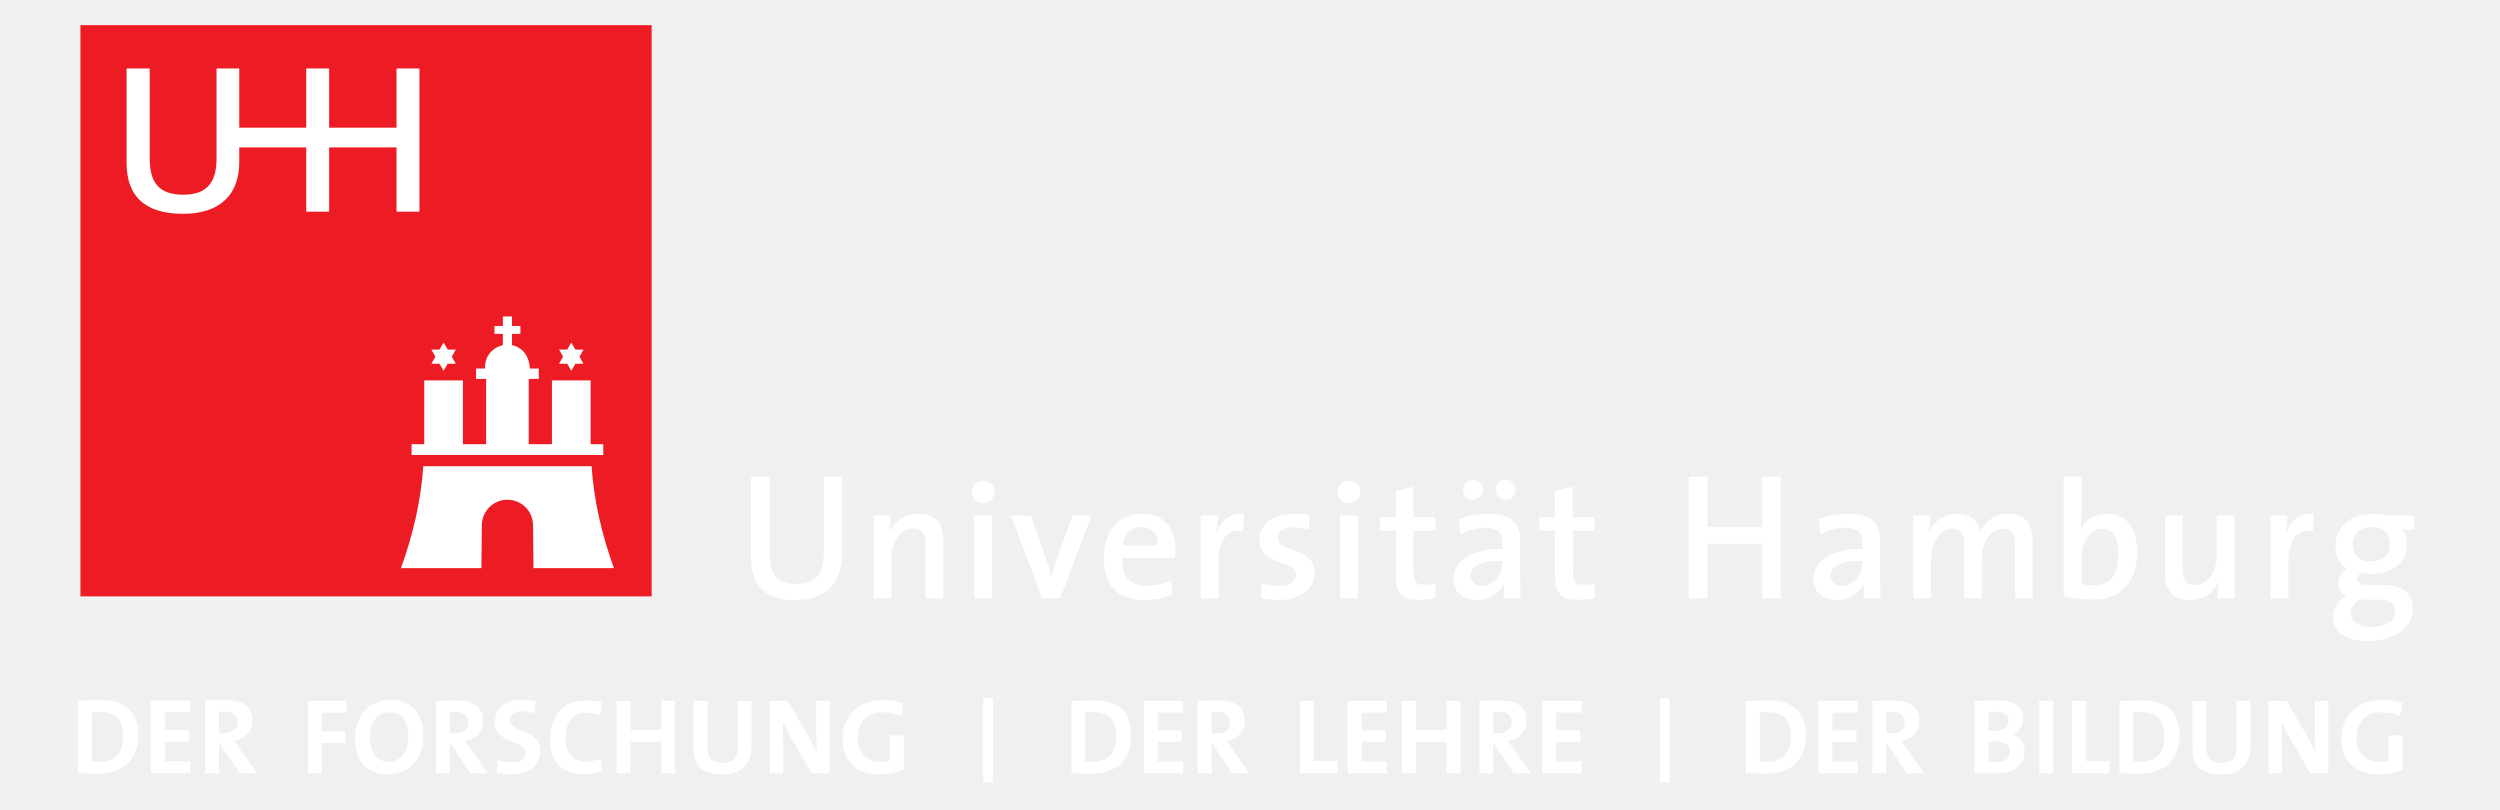
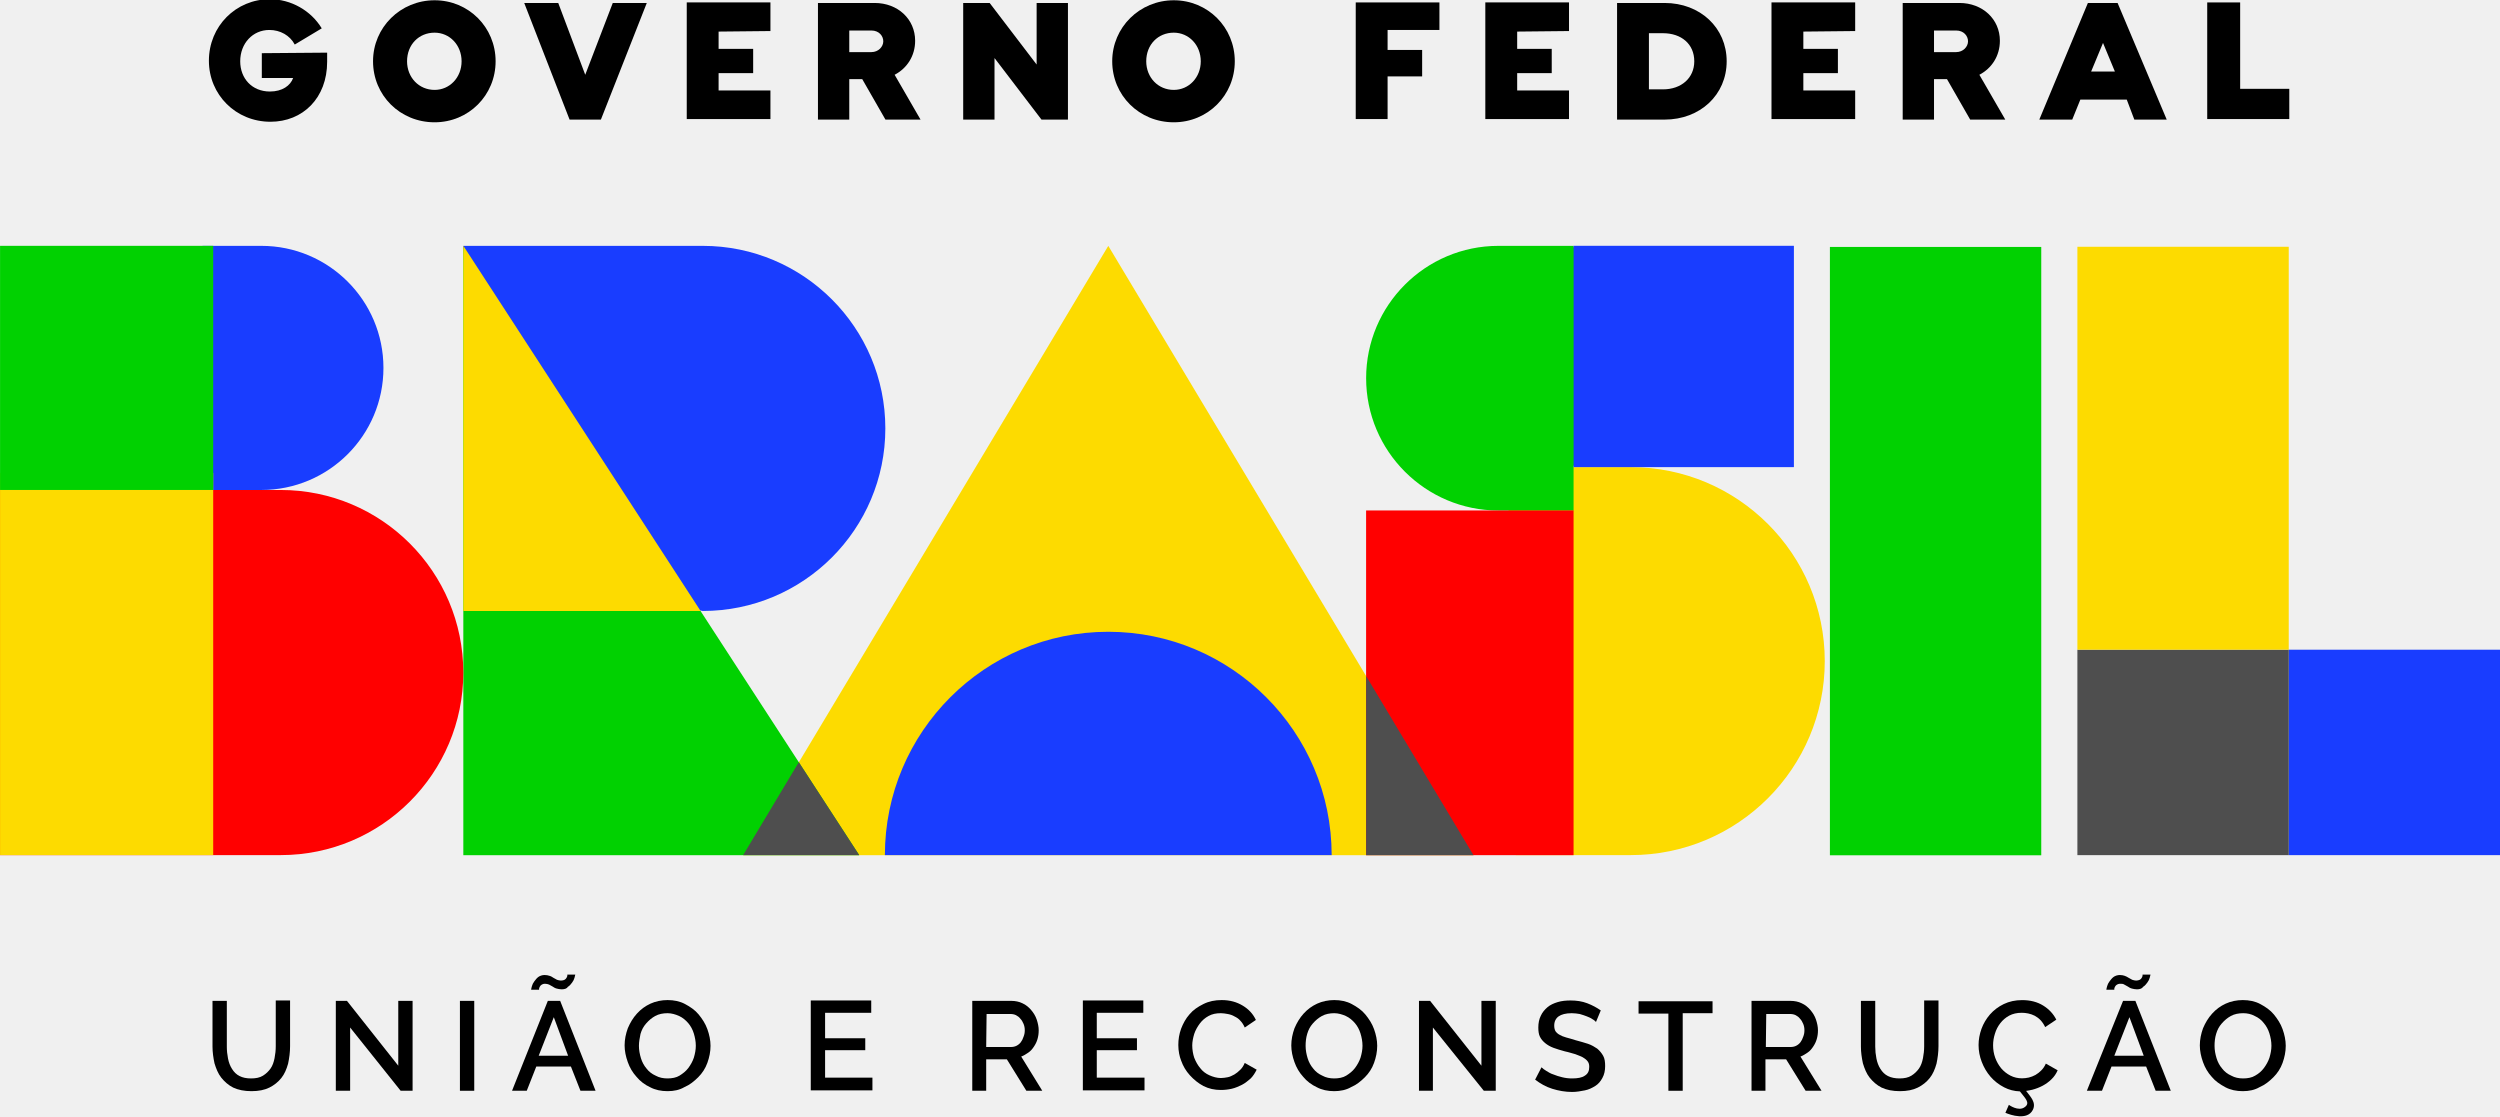
- <svg xmlns="http://www.w3.org/2000/svg" width="100%" height="100%" viewBox="0 0 1750 567" version="1.1" xml:space="preserve" style="fill-rule:evenodd;clip-rule:evenodd;stroke-linejoin:round;stroke-miterlimit:2;">
-   <rect id="ArtBoard1" x="0" y="-4.541" width="1750.2" height="583.277" style="fill:none;" />
-   <g>
-     <path d="M556.611,420.049c-25.475,0 -30.883,-14.621 -30.883,-30.246l0,-56.075l13.1,0l0,55.067c0,11.346 3.604,19.908 18.621,19.908c13.221,0 19.229,-5.791 19.229,-21.67l0,-53.305l12.858,0l0,52.296c0,22.679 -11.658,34.025 -32.925,34.025Z" style="fill:#fff;fill-rule:nonzero;" />
-     <path d="M647.899,418.787l0,-37.334c0,-7.233 -1.984,-11.433 -8.634,-11.433c-8.75,0 -15.166,9.217 -15.166,20.767l0,28l-12.484,0l0,-57.984l11.9,0c0,3.038 -0.233,8.05 -0.816,11.317l0.116,0.117c3.384,-7.467 10.384,-12.6 20.184,-12.6c13.183,0 17.266,8.283 17.266,18.55l0,40.6l-12.366,0Z" style="fill:#fff;fill-rule:nonzero;" />
-     <path d="M681.965,418.787l0,-57.984l12.484,0l0,57.984l-12.484,0Zm6.296,-66.617c-4.433,0 -8.046,-3.5 -8.046,-7.817c0,-4.316 3.613,-7.816 8.046,-7.816c4.321,0 7.938,3.383 7.938,7.816c0,4.317 -3.617,7.817 -7.938,7.817Z" style="fill:#fff;fill-rule:nonzero;" />
-     <path d="M742.161,418.787l-12.716,0l-21.7,-57.984l13.766,0l10.85,30.684c1.4,3.971 2.684,8.05 3.734,11.9l0.116,0c0.934,-3.617 2.1,-7.7 3.384,-11.434l11.083,-31.15l13.417,0l-21.934,57.984Z" style="fill:#fff;fill-rule:nonzero;" />
-     <path d="M798.745,368.853c-7,0 -11.9,5.134 -12.95,12.95l24.616,0c0.234,-7.933 -4.316,-12.95 -11.666,-12.95Zm23.8,21.7l-36.984,0c-0.35,13.421 5.6,19.488 17.15,19.488c5.95,0 12.134,-1.4 16.917,-3.738l1.167,9.917c-5.834,2.45 -12.95,3.733 -20.067,3.733c-18.083,0 -28,-9.333 -28,-29.75c0,-17.495 9.567,-30.566 26.483,-30.566c16.567,0 23.684,11.321 23.684,25.083c0,1.633 -0.117,3.621 -0.35,5.833Z" style="fill:#fff;fill-rule:nonzero;" />
-     <path d="M870.145,371.887c-11.55,-2.1 -17.15,5.95 -17.15,23.333l0,23.567l-12.484,0l0,-57.984l11.9,0c0,3.267 -0.35,8.4 -1.166,12.834l0.233,0c2.567,-7.817 8.4,-15.05 19.25,-14l-0.583,12.25Z" style="fill:#fff;fill-rule:nonzero;" />
-     <path d="M894.995,419.953c-4.317,0 -8.634,-0.466 -12.25,-1.166l0.35,-10.617c3.616,1.05 8.166,1.871 12.6,1.871c6.766,0 11.433,-2.921 11.433,-7.704c0,-11.667 -25.433,-4.667 -25.433,-24.734c0,-10.033 8.166,-17.966 23.916,-17.966c3.384,0 7.35,0.466 10.846,1.05l-0.346,10.15c-3.5,-1.05 -7.583,-1.634 -11.316,-1.634c-6.884,0 -10.267,2.805 -10.267,7.234c0,11.204 25.667,5.487 25.667,24.737c0,10.846 -9.684,18.779 -25.2,18.779Z" style="fill:#fff;fill-rule:nonzero;" />
-     <path d="M938.04,418.787l0,-57.984l12.484,0l0,57.984l-12.484,0Zm6.309,-66.617c-4.438,0 -8.059,-3.5 -8.059,-7.817c0,-4.316 3.621,-7.816 8.059,-7.816c4.312,0 7.925,3.383 7.925,7.816c0,4.317 -3.613,7.817 -7.925,7.817Z" style="fill:#fff;fill-rule:nonzero;" />
-     <path d="M993.111,419.816c-12.371,0 -16.096,-4.688 -16.096,-17.375l0,-30.979l-11.083,0l0,-9.492l11.083,0l0,-18.058l12.359,-3.313l0,21.371l15.283,0l0,9.492l-15.167,0l0,27.208c0,8.454 1.75,10.742 7.584,10.742c2.571,0 5.371,-0.342 7.583,-0.913l0,10.063c-3.383,0.683 -7.696,1.254 -11.546,1.254Z" style="fill:#fff;fill-rule:nonzero;" />
-     <path d="M1054.01,349.837c-3.971,0 -7.121,-3.15 -7.121,-7.117c0,-3.846 3.15,-6.996 7.121,-6.996c3.85,0 7,3.15 7,6.996c0,3.967 -3.15,7.117 -7,7.117Zm-2.333,42.7c-18.2,0 -22.171,5.483 -22.171,10.5c0,4.316 3.037,7.116 7.937,7.116c8.521,0 14.234,-8.166 14.234,-16.445l0,-1.171Zm-20.646,-42.7c-3.975,0 -7,-3.15 -7,-7.117c0,-3.846 3.025,-6.996 7,-6.996c3.962,0 7.112,3.15 7.112,6.996c0,3.967 -3.15,7.117 -7.112,7.117Zm21.458,68.95c0,-3.734 0.121,-7.584 0.588,-10.734l-0.117,-0.112c-2.8,6.879 -10.033,12.012 -19.254,12.012c-9.913,0 -16.208,-5.6 -16.208,-14.816c0,-13.3 13.295,-21 34.179,-21l0,-3.734c0,-7.233 -3.038,-10.966 -12.134,-10.966c-5.366,0 -12.362,1.633 -17.27,4.671l-1.163,-10.617c5.721,-2.221 12.946,-3.854 20.417,-3.854c17.733,0 22.633,7.704 22.633,19.6l0,23.687c0,5.017 0.113,10.963 0.35,15.863l-12.021,0Z" style="fill:#fff;fill-rule:nonzero;" />
-     <path d="M1104.64,419.816c-12.371,0 -16.1,-4.688 -16.1,-17.375l0,-30.979l-11.084,0l0,-9.492l11.084,0l0,-18.058l12.362,-3.313l0,21.371l15.283,0l0,9.492l-15.17,0l0,27.208c0,8.454 1.75,10.742 7.587,10.742c2.571,0 5.371,-0.342 7.583,-0.913l0,10.063c-3.383,0.683 -7.7,1.254 -11.545,1.254Z" style="fill:#fff;fill-rule:nonzero;" />
-     <path d="M1233.57,418.787l0,-38.184l-38.329,0l0,38.184l-13.105,0l0,-85.059l13.105,0l0,35.159l38.329,0l0,-35.159l12.979,0l0,85.059l-12.979,0Z" style="fill:#fff;fill-rule:nonzero;" />
-     <path d="M1303.66,392.537c-18.204,0 -22.167,5.483 -22.167,10.5c0,4.316 3.034,7.116 7.934,7.116c8.512,0 14.233,-8.166 14.233,-16.445l0,-1.171Zm0.817,26.25c0,-3.734 0.112,-7.584 0.583,-10.734l-0.121,-0.112c-2.8,6.879 -10.033,12.012 -19.246,12.012c-9.92,0 -16.22,-5.6 -16.22,-14.816c0,-13.3 13.3,-21 34.187,-21l0,-3.734c0,-7.233 -3.033,-10.966 -12.133,-10.966c-5.371,0 -12.371,1.633 -17.267,4.671l-1.167,-10.617c5.713,-2.221 12.95,-3.854 20.413,-3.854c17.733,0 22.637,7.704 22.637,19.6l0,23.687c0,5.017 0.117,10.963 0.35,15.863l-12.016,0Z" style="fill:#fff;fill-rule:nonzero;" />
-     <path d="M1410.53,418.787l0,-36.984c0,-7.233 -1.75,-11.783 -8.4,-11.783c-7.471,0 -14.933,8.283 -14.933,21l0,27.767l-12.255,0l0,-37.1c0,-6.529 -1.4,-11.667 -8.4,-11.667c-7.933,0 -14.82,8.867 -14.82,21l0,27.767l-12.484,0l0,-57.984l11.909,0c0,3.038 -0.238,7.934 -0.825,11.317l0.237,0.117c3.388,-7.696 10.621,-12.6 19.596,-12.6c11.433,0 15.171,7.354 16.104,12.483c2.45,-5.6 8.863,-12.483 19.371,-12.483c11.083,0 17.258,5.954 17.258,19.137l0,40.013l-12.358,0Z" style="fill:#fff;fill-rule:nonzero;" />
-     <path d="M1471.42,370.02c-9.334,0 -14.354,10.854 -14.354,20.65l0,17.971c2.57,0.812 5.483,1.162 9.104,1.162c9.912,0 16.683,-6.066 16.683,-21.7c0,-11.666 -3.621,-18.083 -11.433,-18.083Zm-6.184,49.7c-8.17,0 -14.35,-0.812 -20.658,-2.45l0,-83.646l12.488,0l0,26.713c0,3.383 -0.35,8.05 -1.05,11.083l0.233,0c3.037,-7.229 9.921,-11.783 18.433,-11.783c13.771,0 21.354,9.8 21.354,27.304c0,20.062 -11.554,32.779 -30.8,32.779Z" style="fill:#fff;fill-rule:nonzero;" />
-     <path d="M1552.27,418.787c0,-3.029 0.238,-8.046 0.825,-11.317l-0.125,-0.117c-3.375,7.467 -10.383,12.6 -20.183,12.6c-13.183,0 -17.267,-8.283 -17.267,-18.55l0,-40.6l12.371,0l0,37.334c0,7.233 1.984,11.433 8.634,11.433c8.75,0 15.17,-9.217 15.17,-20.767l0,-28l12.484,0l0,57.984l-11.909,0Z" style="fill:#fff;fill-rule:nonzero;" />
-     <path d="M1619.01,371.887c-11.55,-2.1 -17.154,5.95 -17.154,23.333l0,23.567l-12.483,0l0,-57.984l11.904,0c0,3.267 -0.35,8.4 -1.171,12.834l0.233,0c2.567,-7.817 8.4,-15.05 19.246,-14l-0.575,12.25Z" style="fill:#fff;fill-rule:nonzero;" />
-     <path d="M1660.07,368.853c-8.284,0 -13.184,5.017 -13.184,12.134c0,7.583 4.671,12.021 13.071,12.021c7.813,0 12.946,-4.317 12.946,-11.905c0,-7.695 -4.783,-12.25 -12.833,-12.25Zm5.837,50.867l-10.85,0c-1.05,0 -2.221,0 -3.15,-0.117c-3.971,2.217 -6.421,5.721 -6.421,9.684c0,6.183 5.838,9.683 14.234,9.683c10.85,0 16.92,-4.671 16.92,-10.967c0,-5.016 -3.387,-8.283 -10.733,-8.283Zm-8.171,28.933c-15.162,0 -24.612,-5.837 -24.612,-17.033c0,-6.533 4.316,-12.017 9.329,-14.583c-3.5,-1.75 -5.713,-4.784 -5.713,-8.634c0,-4.2 2.563,-8.166 6.646,-9.916c-5.712,-3.15 -8.633,-9.096 -8.633,-16.334c0,-12.25 9.333,-22.516 25.904,-22.516c3.5,0 6.413,0.466 9.563,1.166l19.604,0l0,9.805l-8.871,0c2.45,1.979 3.971,5.479 3.971,9.679c0,12.6 -8.754,21.466 -25.088,21.466c-2.216,0 -4.9,-0.229 -6.65,-0.579c-2.329,0.929 -3.379,2.679 -3.379,4.313c0,2.916 2.567,4.083 9.563,4.083l9.92,0c12.6,0 19.713,5.95 19.713,16.804c0,12.363 -12.6,22.279 -31.267,22.279Z" style="fill:#fff;fill-rule:nonzero;" />
-     <rect x="56.303" y="17.612" width="399.858" height="399.858" style="fill:#ed1c24;" />
-     <path d="M313.365,254.62l5.713,0l-2.858,-4.946l2.858,-4.95l-5.713,0l-2.858,-4.937l-2.854,4.937l-5.713,0l2.855,4.95l-2.855,4.946l5.713,0l2.854,4.95l2.858,-4.95Z" style="fill:#fff;fill-rule:nonzero;" />
-     <path d="M402.753,254.62l5.712,0l-2.854,-4.946l2.854,-4.95l-5.712,0l-2.854,-4.937l-2.859,4.937l-5.712,0l2.858,4.95l-2.858,4.946l5.712,0l2.859,4.95l2.854,-4.95Z" style="fill:#fff;fill-rule:nonzero;" />
-     <path d="M339.503,256.908l0,1.066l-6.254,0l0,7.3l7.046,0l0,45.646l-16.246,0l0,-44.621l-27.079,0l-0.005,44.621l-8.85,0l0,7.575l134.175,0l0,-7.575l-8.854,0l0,-44.621l-27.079,0l0,44.621l-16.246,0l0,-45.646l7.046,0l0,-7.3l-6.254,0c-0.396,-7.854 -4.3,-14.566 -12.496,-16.383l0,-7.892l5.867,0l0,-5.479l-5.867,0l0,-6.7l-6.408,0l0,6.7l-5.867,0l0,5.479l5.867,0l0,7.909c-7.238,1.687 -12.496,7.683 -12.496,15.3Z" style="fill:#fff;fill-rule:nonzero;" />
-     <path d="M355.203,349.812c-9.892,0 -17.908,8.012 -17.908,17.9l-0.317,29.991l-56.308,0c8.366,-23.229 13.92,-46.6 15.645,-71.379l117.775,0c1.725,24.779 7.284,48.15 15.646,71.379l-56.308,0l-0.317,-29.991c0,-9.888 -8.021,-17.9 -17.908,-17.9Z" style="fill:#fff;fill-rule:nonzero;" />
-     <path d="M230.39,148.178l-16.037,0l0,-45l-46.879,0l0,10.392c0,22.567 -13.354,36.092 -39.434,36.092c-26.775,0 -39.433,-12.459 -39.433,-35.642l0,-66.096l16.192,0l0,62.825c0,16.146 5.633,25.546 23.391,25.546c17.484,0 23.392,-9.4 23.392,-25.546l0,-62.825l15.892,0l0,41.442l46.879,0l0,-41.442l16.037,0l0,41.442l47.184,0l0,-41.442l16.037,0l0,100.254l-16.037,0l0,-45l-47.184,0l0,45Z" style="fill:#fff;fill-rule:nonzero;" />
-     <path d="M70.32,498.324c-2.263,0 -4.375,0.075 -5.959,0.225l0,34.309c1.359,0.225 3.396,0.379 5.354,0.379c9.58,0 16.517,-5.429 16.517,-17.496c0,-10.933 -4.3,-17.417 -15.912,-17.417Zm-1.584,43.279c-5.279,0 -9.879,-0.22 -14.175,-0.379l0,-50.741c3.996,-0.15 10.179,-0.38 16.438,-0.38c15.758,0 25.787,7.017 25.787,24.888c0,17.492 -11.462,26.612 -28.05,26.612Z" style="fill:#fff;fill-rule:nonzero;" />
-     <path d="M105.615,541.303l0,-50.9l27.675,0l0,8.221l-17.87,0l0,12.521l16.966,0l0,7.992l-16.966,0l0,13.796l17.87,0l0,8.37l-27.675,0Z" style="fill:#fff;fill-rule:nonzero;" />
-     <path d="M157.199,498.099c-1.429,0 -2.867,0.071 -3.842,0.225l0,14.704c0.675,0.071 2.033,0.15 3.542,0.15c5.879,0 9.5,-3.016 9.5,-7.766c0,-4.9 -3.017,-7.313 -9.2,-7.313Zm10.708,43.204l-14.175,-21.037l-0.375,0l0,21.037l-9.808,0l0,-50.9c4,-0.22 8.75,-0.3 14.633,-0.3c11.233,0 18.471,3.921 18.471,14.325c0,7.542 -5.279,12.975 -12.967,14.18c1.429,1.883 2.863,3.845 4.146,5.579l12.217,17.116l-12.142,0Z" style="fill:#fff;fill-rule:nonzero;" />
-     <path d="M225.299,498.916l0,13.054l16.354,0l0,8.029l-16.354,0l0,21.304l-9.754,0l0,-50.637l27.083,0l0,8.25l-17.329,0Z" style="fill:#fff;fill-rule:nonzero;" />
-     <path d="M272.403,498.616c-6.979,0 -13.429,5.55 -13.429,16.954c0,10.725 4.2,17.704 13.279,17.704c6.6,0 13.654,-5.1 13.654,-17.25c0,-11.258 -4.8,-17.408 -13.504,-17.408Zm-0.825,43.512c-15.454,0 -23.033,-9.825 -23.033,-25.508c0,-16.729 11.179,-26.783 24.758,-26.783c13.504,0 23.029,8.104 23.029,25.433c0,16.733 -11.025,26.858 -24.754,26.858Z" style="fill:#fff;fill-rule:nonzero;" />
-     <path d="M318.749,498.316c-1.425,0 -2.85,0.075 -3.825,0.225l0,14.629c0.675,0.075 2.025,0.15 3.525,0.15c5.85,0 9.454,-3 9.454,-7.725c0,-4.879 -3.004,-7.279 -9.154,-7.279Zm10.654,42.987l-14.104,-20.929l-0.375,0l0,20.929l-9.754,0l0,-50.637c3.979,-0.229 8.704,-0.304 14.554,-0.304c11.179,0 18.379,3.904 18.379,14.254c0,7.504 -5.25,12.904 -12.9,14.104c1.421,1.875 2.85,3.829 4.125,5.554l12.154,17.029l-12.079,0Z" style="fill:#fff;fill-rule:nonzero;" />
-     <path d="M358.045,542.128c-3.6,0 -7.2,-0.375 -10.35,-1.2l0.6,-9.079c2.85,0.979 6.9,1.8 10.575,1.8c4.954,0 8.779,-2.021 8.779,-6.675c0,-9.679 -21.234,-5.25 -21.234,-21.904c0,-9.004 7.13,-15.233 19.284,-15.233c2.85,0 6.15,0.375 9.154,0.9l-0.525,8.554c-2.854,-0.825 -6.004,-1.35 -9.079,-1.35c-5.629,0 -8.479,2.55 -8.479,6.15c0,9.079 21.308,5.704 21.308,21.533c0,9.525 -7.579,16.504 -20.033,16.504Z" style="fill:#fff;fill-rule:nonzero;" />
-     <path d="M408.524,541.978c-17.704,0 -23.409,-11.779 -23.409,-24.379c0,-16.058 8.405,-27.312 25.359,-27.312c3.6,0 7.429,0.45 10.729,1.35l-1.05,8.854c-3.304,-0.975 -6.754,-1.5 -10.204,-1.5c-9.454,0 -14.104,7.129 -14.104,16.954c0,11.029 4.575,17.179 14.779,17.179c3.075,0 7.204,-0.9 9.829,-2.1l1.125,8.704c-3.75,1.35 -8.329,2.25 -13.054,2.25Z" style="fill:#fff;fill-rule:nonzero;" />
-     <path d="M462.824,541.303l0,-21.979l-21.454,0l0,21.979l-9.755,0l0,-50.637l9.755,0l0,20.254l21.454,0l0,-20.254l9.758,0l0,50.637l-9.758,0Z" style="fill:#fff;fill-rule:nonzero;" />
-     <path d="M505.124,542.128c-15.984,0 -19.584,-8.704 -19.584,-18.379l0,-33.083l9.755,0l0,32.483c0,6.375 2.1,10.879 10.504,10.879c7.5,0 10.654,-3.154 10.654,-11.779l0,-31.583l9.675,0l0,30.979c0,13.879 -7.654,20.483 -21.004,20.483Z" style="fill:#fff;fill-rule:nonzero;" />
-     <path d="M568.124,541.303l-14.854,-25.583c-2.25,-3.829 -3.975,-7.575 -5.475,-10.879c0.3,4.354 0.445,12.304 0.445,18.383l0,18.079l-9.45,0l0,-50.637l12.68,0l14.104,24.158c2.325,3.896 4.35,8.1 6.225,11.925c-0.375,-5.104 -0.525,-14.104 -0.525,-20.329l0,-15.754l9.454,0l0,50.637l-12.604,0Z" style="fill:#fff;fill-rule:nonzero;" />
-     <path d="M630.978,501.166c-4.05,-1.575 -8.704,-2.55 -13.429,-2.55c-9.979,0 -17.179,6.304 -17.179,17.629c0,10.729 5.85,17.029 16.129,17.029c2.4,0 4.5,-0.3 6.45,-0.9l0,-17.629l9.754,0l0,24.158c-5.029,2.025 -11.254,3.15 -17.329,3.15c-16.054,0 -25.584,-9.454 -25.584,-24.908c0,-15.904 10.805,-27.233 28.359,-27.233c5.025,0 9.979,0.904 14.329,2.179l-1.5,9.075Z" style="fill:#fff;fill-rule:nonzero;" />
-     <rect x="688.199" y="488.758" width="6.938" height="58.808" style="fill:#fff;" />
-     <path d="M765.553,498.541c-2.25,0 -4.35,0.075 -5.925,0.225l0,34.133c1.35,0.225 3.375,0.375 5.325,0.375c9.529,0 16.433,-5.4 16.433,-17.4c0,-10.883 -4.279,-17.333 -15.833,-17.333Zm-1.575,43.062c-5.25,0 -9.829,-0.225 -14.104,-0.375l0,-50.491c3.979,-0.15 10.129,-0.375 16.354,-0.375c15.683,0 25.658,6.979 25.658,24.758c0,17.408 -11.404,26.483 -27.908,26.483Z" style="fill:#fff;fill-rule:nonzero;" />
-     <path d="M800.649,541.303l0,-50.637l27.533,0l0,8.175l-17.779,0l0,12.454l16.879,0l0,7.95l-16.879,0l0,13.729l17.779,0l0,8.329l-27.533,0Z" style="fill:#fff;fill-rule:nonzero;" />
-     <path d="M851.953,498.316c-1.425,0 -2.854,0.075 -3.825,0.225l0,14.629c0.675,0.075 2.025,0.15 3.525,0.15c5.85,0 9.45,-3 9.45,-7.725c0,-4.879 -3,-7.279 -9.15,-7.279Zm10.654,42.987l-14.108,-20.929l-0.371,0l0,20.929l-9.754,0l0,-50.637c3.975,-0.229 8.704,-0.304 14.554,-0.304c11.179,0 18.379,3.904 18.379,14.254c0,7.504 -5.25,12.904 -12.904,14.104c1.429,1.875 2.85,3.829 4.129,5.554l12.154,17.029l-12.079,0Z" style="fill:#fff;fill-rule:nonzero;" />
-     <path d="M909.999,541.303l0,-50.637l9.75,0l0,42.083l16.429,0l0,8.554l-26.179,0Z" style="fill:#fff;fill-rule:nonzero;" />
-     <path d="M943.299,541.303l0,-50.637l27.529,0l0,8.175l-17.779,0l0,12.454l16.883,0l0,7.95l-16.883,0l0,13.729l17.779,0l0,8.329l-27.529,0Z" style="fill:#fff;fill-rule:nonzero;" />
-     <path d="M1012.61,541.303l0,-21.979l-21.462,0l0,21.979l-9.75,0l0,-50.637l9.75,0l0,20.254l21.462,0l0,-20.254l9.75,0l0,50.637l-9.75,0Z" style="fill:#fff;fill-rule:nonzero;" />
-     <path d="M1049.05,498.316c-1.425,0 -2.85,0.075 -3.825,0.225l0,14.629c0.675,0.075 2.025,0.15 3.521,0.15c5.854,0 9.458,-3 9.458,-7.725c0,-4.879 -3.004,-7.279 -9.154,-7.279Zm10.65,42.987l-14.1,-20.929l-0.375,0l0,20.929l-9.75,0l0,-50.637c3.971,-0.229 8.7,-0.304 14.55,-0.304c11.183,0 18.383,3.904 18.383,14.254c0,7.504 -5.254,12.904 -12.904,14.104c1.421,1.875 2.846,3.829 4.125,5.554l12.15,17.029l-12.079,0Z" style="fill:#fff;fill-rule:nonzero;" />
-     <path d="M1079.65,541.303l0,-50.637l27.529,0l0,8.175l-17.783,0l0,12.454l16.879,0l0,7.95l-16.879,0l0,13.729l17.783,0l0,8.329l-27.529,0Z" style="fill:#fff;fill-rule:nonzero;" />
-     <rect x="1161.85" y="488.758" width="6.933" height="58.808" style="fill:#fff;" />
-     <path d="M1237.8,498.541c-2.254,0 -4.354,0.075 -5.934,0.225l0,34.133c1.35,0.225 3.375,0.375 5.33,0.375c9.529,0 16.429,-5.4 16.429,-17.4c0,-10.883 -4.279,-17.333 -15.825,-17.333Zm-1.579,43.062c-5.25,0 -9.825,-0.225 -14.105,-0.375l0,-50.491c3.98,-0.15 10.134,-0.375 16.359,-0.375c15.671,0 25.658,6.979 25.658,24.758c0,17.408 -11.408,26.483 -27.912,26.483Z" style="fill:#fff;fill-rule:nonzero;" />
-     <path d="M1272.89,541.303l0,-50.637l27.534,0l0,8.175l-17.784,0l0,12.454l16.888,0l0,7.95l-16.888,0l0,13.729l17.784,0l0,8.329l-27.534,0Z" style="fill:#fff;fill-rule:nonzero;" />
-     <path d="M1324.2,498.316c-1.434,0 -2.859,0.075 -3.834,0.225l0,14.629c0.675,0.075 2.025,0.15 3.534,0.15c5.85,0 9.446,-3 9.446,-7.725c0,-4.879 -2.996,-7.279 -9.146,-7.279Zm10.654,42.987l-14.104,-20.929l-0.384,0l0,20.929l-9.75,0l0,-50.637c3.98,-0.229 8.7,-0.304 14.55,-0.304c11.184,0 18.384,3.904 18.384,14.254c0,7.504 -5.246,12.904 -12.904,14.104c1.433,1.875 2.854,3.829 4.125,5.554l12.158,17.029l-12.075,0Z" style="fill:#fff;fill-rule:nonzero;" />
-     <path d="M1396.27,518.949c-0.75,0 -3.225,0 -4.284,0.071l0,14.183c1.209,0.15 3.079,0.296 5.334,0.296c6.379,0 9.6,-3 9.6,-7.575c0,-4.954 -4.271,-6.975 -10.65,-6.975Zm1.425,-20.708c-2.03,0 -3.975,0.075 -5.709,0.15l0,13.204c1.209,0.075 2.404,0.075 3.984,0.075c6.679,0 10.129,-2.704 10.129,-7.204c0,-3.75 -2.254,-6.225 -8.404,-6.225Zm-0.68,43.212c-3.075,0 -8.395,-0.15 -14.775,-0.15l0,-50.566c4.28,-0.221 10.88,-0.375 17.105,-0.375c10.954,0 17.033,4.429 17.033,12.529c0,5.025 -3.229,9.454 -8.033,11.329l0,0.15c6.008,1.275 9,6.225 9,11.329c0,7.354 -5.021,15.754 -20.33,15.754Z" style="fill:#fff;fill-rule:nonzero;" />
-     <rect x="1427.46" y="490.666" width="9.75" height="50.638" style="fill:#fff;" />
-     <path d="M1450.27,541.303l0,-50.637l9.75,0l0,42.083l16.43,0l0,8.554l-26.18,0Z" style="fill:#fff;fill-rule:nonzero;" />
-     <path d="M1499.24,498.541c-2.245,0 -4.345,0.075 -5.925,0.225l0,34.133c1.35,0.225 3.375,0.375 5.33,0.375c9.52,0 16.425,-5.4 16.425,-17.4c0,-10.883 -4.275,-17.333 -15.83,-17.333Zm-1.57,43.062c-5.259,0 -9.834,-0.225 -14.105,-0.375l0,-50.491c3.971,-0.15 10.125,-0.375 16.35,-0.375c15.68,0 25.659,6.979 25.659,24.758c0,17.408 -11.4,26.483 -27.904,26.483Z" style="fill:#fff;fill-rule:nonzero;" />
-     <path d="M1554.3,542.128c-15.984,0 -19.584,-8.704 -19.584,-18.379l0,-33.083l9.75,0l0,32.483c0,6.375 2.1,10.879 10.509,10.879c7.495,0 10.65,-3.154 10.65,-11.779l0,-31.583l9.679,0l0,30.979c0,13.879 -7.65,20.483 -21.004,20.483Z" style="fill:#fff;fill-rule:nonzero;" />
-     <path d="M1617.29,541.303l-14.862,-25.583c-2.246,-3.829 -3.971,-7.575 -5.475,-10.879c0.3,4.354 0.454,12.304 0.454,18.383l0,18.079l-9.454,0l0,-50.637l12.679,0l14.1,24.158c2.329,3.896 4.354,8.1 6.229,11.925c-0.375,-5.104 -0.521,-14.104 -0.521,-20.329l0,-15.754l9.446,0l0,50.637l-12.596,0Z" style="fill:#fff;fill-rule:nonzero;" />
-     <path d="M1680.14,501.166c-4.054,-1.575 -8.7,-2.55 -13.429,-2.55c-9.975,0 -17.179,6.304 -17.179,17.629c0,10.729 5.85,17.029 16.129,17.029c2.4,0 4.5,-0.3 6.454,-0.9l0,-17.629l9.75,0l0,24.158c-5.02,2.025 -11.254,3.15 -17.325,3.15c-16.058,0 -25.587,-9.454 -25.587,-24.908c0,-15.904 10.808,-27.233 28.362,-27.233c5.021,0 9.975,0.904 14.33,2.179l-1.505,9.075Z" style="fill:#fff;fill-rule:nonzero;" />
+ <svg xmlns="http://www.w3.org/2000/svg" version="1.1" id="svg150" x="0" y="0" viewBox="0 0 2000 893.3" style="enable-background:new 0 0 2000 893.3" xml:space="preserve">
+   <style>.st0,.st1,.st2,.st3{fill-rule:evenodd;clip-rule:evenodd;fill:#fddb00}.st1,.st2,.st3{fill:#01d101}.st2,.st3{fill:#4e4e4e}.st3{fill:#193dff}.st4{fill:red}.st4,.st5{fill-rule:evenodd;clip-rule:evenodd}</style>
+   <g id="g148" transform="matrix(.77438 0 0 .77438 -1791.426 -230.692)">
+     <g id="g146" transform="translate(1982.62)">
+       <path id="path2" class="st0" d="m1475.7 551.9 377.3 629.5h-754.5l377.2-629.5z" />
+       <g id="g6" transform="matrix(1.08397 0 0 1 -324.434 0)">
+         <path id="path4" class="st1" d="m1046 551.9 377.3 629.5H1046V551.9z" />
+       </g>
+       <g id="g10" transform="translate(-1982.62)">
+         <path id="path8" class="st2" d="m3138.6 1085.3-57.5 96H3201l-62.4-96z" />
+       </g>
+       <g id="g14" transform="translate(31.164 57.068) scale(1.20387)">
+         <path id="path12" class="st3" d="M1199.9 742.2c105.8 0 191.7 85.9 191.7 191.7h-383.4c0-105.8 85.9-191.7 191.7-191.7z" />
+       </g>
+       <g id="g18" transform="translate(-1982.62)">
+         <path id="path16" class="st3" d="M3039.4 551.9c104.1 0 188.6 84.5 188.6 188.6s-84.5 188.6-188.6 188.6l-189.7-36.9-57.7-340.3h247.4z" />
+       </g>
+       <g id="g22" transform="matrix(1.02029 0 0 .99172 -29.368 5.752)">
+         <path id="rect20" class="st3" d="M2670.3 971.4h214v214h-214z" />
+       </g>
+       <g id="g26" transform="matrix(1.02029 0 0 .99172 -111.71 5.752)">
+         <path id="rect24" class="st2" d="M2537.1 971.4h214v214h-214z" />
+       </g>
+       <g id="g30" transform="matrix(1.02029 0 0 1.94506 -111.71 -736.926)">
+         <path id="rect28" class="st0" d="M2537.1 663.1h214v214h-214z" />
+       </g>
+       <g id="g34" transform="matrix(1.02029 0 0 2.93679 -208.116 -1346.21)">
+         <path id="rect32" class="st1" d="M2381 646.7h214v214h-214z" />
+       </g>
+       <g id="g38" transform="translate(-1982.62)">
+         <path id="path36" class="st0" d="M3879.3 1142.3c-49.5-36.5-81.6-95.2-81.6-161.4s32.1-124.9 81.6-161.4v-39h118.8c110.6 0 200.4 89.8 200.4 200.4s-89.8 200.4-200.4 200.4h-118.8v-39z" />
+       </g>
+       <g id="g42" transform="translate(-1982.62)">
+         <path id="path40" class="st1" d="m3946.7 741.4-7.7 39.1v44.8h-77.6c-75.4 0-136.7-61.3-136.7-136.7 0-75.4 61.3-136.7 136.7-136.7h77.6l7.7 39.1v150.4z" />
+       </g>
+       <g id="g46" transform="matrix(1 0 0 1.00463 0 -2.516)">
+         <path id="rect44" class="st3" d="M1956.4 551.8H2184v227.6h-227.6z" />
+       </g>
+       <g id="g50" transform="matrix(.94166 0 0 1.56462 -17.443 -155.918)">
+         <path id="rect48" class="st4" d="M1868.5 627.1h227.6v227.6h-227.6z" />
+       </g>
+       <g id="g54" transform="translate(-1982.62)">
+         <path id="path52" class="st4" d="M2603.4 804.1c104.1 0 188.6 84.5 188.6 188.6s-84.5 188.6-188.6 188.6h-290V804.1h290z" />
+       </g>
+       <g id="g58" transform="translate(-1982.62)">
+         <path id="path56" class="st3" d="M2583.4 551.9c69.6 0 126.1 56.5 126.1 126.1s-56.5 126.1-126.1 126.1H2432l90.6-252.2h60.8z" />
+       </g>
+       <g id="g88" transform="translate(-2658.59 -1693.18) scale(5.57805)">
+         <path id="path60" d="M584.4 366.8v4.6h5.8c-.5 1.4-2 2.5-4.3 2.5-3.3 0-5.5-2.4-5.5-5.6 0-3.3 2.3-5.8 5.4-5.8 2 0 3.8 1 4.7 2.7l5-3c-2-3.3-5.7-5.4-9.6-5.4-6.3 0-11.3 5-11.3 11.4 0 6.3 5 11.3 11.4 11.3 6 0 10.5-4.4 10.5-11.1v-1.7l-12.1.1z" />
+         <path id="path62" d="M616.4 379.6c6.3 0 11.3-5 11.3-11.3s-5-11.3-11.3-11.3c-6.3 0-11.4 5-11.4 11.3s5 11.3 11.4 11.3zm0-6c-2.9 0-5.1-2.3-5.1-5.3 0-3.1 2.2-5.3 5.1-5.3 2.8 0 5 2.3 5 5.3s-2.2 5.3-5 5.3z" />
+         <path id="path64" d="m649.4 357.5-5.1 13.3-5-13.3H633l8.4 21.6h5.8l8.5-21.6h-6.3z" />
+         <path id="path66" d="M678.6 362.7v-5.3h-15.5V379h15.5v-5.3H669v-3.2h6.4V366H669v-3.2l9.6-.1z" />
+         <path id="path68" d="M699.9 379.1h6.5l-4.8-8.3c2.3-1.2 3.8-3.5 3.8-6.3 0-4-3.2-7-7.5-7h-10.5v21.6h5.8v-7.5h2.4l4.3 7.5zm-6.7-16.5h4.1c1.4 0 2.2 1 2.2 2s-.9 2-2.2 2h-4.1v-4z" />
+         <path id="path70" d="M727.9 357.5v11.4l-8.7-11.4h-4.9v21.6h5.8v-11.4l8.7 11.4h4.9v-21.6h-5.8z" />
+         <path id="path72" d="M753.3 379.6c6.3 0 11.3-5 11.3-11.3s-5-11.3-11.3-11.3c-6.3 0-11.4 5-11.4 11.3s5 11.3 11.4 11.3zm0-6c-2.9 0-5.1-2.3-5.1-5.3 0-3.1 2.2-5.3 5.1-5.3 2.8 0 5 2.3 5 5.3s-2.2 5.3-5 5.3z" />
+         <path id="path74" d="M802.5 362.6v-5.2H787V379h5.9v-7.9h6.4v-4.9h-6.4v-3.7h9.6z" />
+         <path id="path76" d="M826.5 362.7v-5.3H811V379h15.5v-5.3h-9.6v-3.2h6.4V366h-6.4v-3.2l9.6-.1z" />
+         <path id="path78" d="M844.2 357.5h-8.8v21.6h8.8c6.6 0 11.5-4.6 11.5-10.8 0-6.2-4.9-10.8-11.5-10.8zm-.3 16h-2.6v-10.4h2.6c3.4 0 5.8 2 5.8 5.2 0 3.1-2.4 5.2-5.8 5.2z" />
+         <path id="path80" d="M879.5 362.7v-5.3H864V379h15.5v-5.3h-9.6v-3.2h6.4V366h-6.4v-3.2l9.6-.1z" />
+         <path id="path82" d="M900.8 379.1h6.5l-4.8-8.3c2.3-1.2 3.8-3.5 3.8-6.3 0-4-3.2-7-7.5-7h-10.5v21.6h5.8v-7.5h2.4l4.3 7.5zm-6.7-16.5h4.1c1.4 0 2.2 1 2.2 2s-.9 2-2.2 2h-4.1v-4z" />
+         <path id="path84" d="M931.2 379.1h6l-9.1-21.6h-5.5l-9 21.6h6.1l1.5-3.7h8.6l1.4 3.7zm-8-8.9 2.2-5.3 2.2 5.3h-4.4z" />
+         <path id="path86" d="M950.8 373.5v-16.1h-6.1V379h15.2v-5.6h-9.1z" />
+       </g>
+       <g id="g92" transform="translate(-1982.62)">
+         <path id="path90" class="st2" d="m3724.7 996.3 110.9 185.1h-110.9V996.3z" />
+       </g>
+       <g id="g128" transform="translate(-1704.56 -761.458) scale(4.10943)">
+         <path id="path94" class="st5" d="M558.4 528.9c1.2 0 2.2-.2 3-.7.8-.5 1.4-1.1 1.9-1.8s.8-1.6 1-2.6c.2-1 .3-2 .3-3v-11.5h3.6v11.5c0 1.5-.2 3-.5 4.4-.4 1.4-.9 2.6-1.7 3.6s-1.8 1.8-3 2.4c-1.2.6-2.7.9-4.5.9-1.8 0-3.3-.3-4.6-.9-1.2-.6-2.2-1.5-3-2.5-.8-1-1.3-2.3-1.7-3.6-.3-1.4-.5-2.8-.5-4.2v-11.5h3.6v11.5c0 1 .1 2 .3 3s.5 1.8 1 2.6 1.1 1.4 1.9 1.8c.8.4 1.7.6 2.9.6z" />
+         <path id="path96" class="st5" d="M583.3 516.1V532h-3.6v-22.6h2.8l12.9 16.3v-16.3h3.6V532h-3l-12.7-15.9z" />
+         <path id="rect98" class="st5" d="M610.9 509.4h3.6V532h-3.6z" />
+         <path id="path100" class="st5" d="M633 509.4h3.1L645 532h-3.8l-2.4-6.1h-8.7l-2.4 6.1H624l9-22.6zm5.1 13.8-3.6-9.7-3.8 9.7h7.4zm-1.6-16.7c-.5 0-.9-.1-1.3-.2s-.7-.3-1-.5c-.3-.2-.6-.3-.9-.5-.3-.1-.6-.2-1-.2s-.6.1-.8.2-.4.3-.5.5c-.1.2-.2.4-.2.5v.3h-2c0-.2.1-.5.2-.9s.3-.8.6-1.2c.3-.4.6-.8 1-1.1.4-.3 1-.5 1.6-.5.5 0 .9.1 1.2.2.4.1.7.3 1 .5s.6.3.9.5c.3.1.7.2 1 .2.4 0 .7-.1.9-.2.2-.1.4-.3.5-.5.1-.2.2-.4.2-.5v-.3h2c0 .1-.1.4-.2.8s-.3.8-.6 1.2c-.3.4-.6.8-1.1 1.1-.2.4-.8.6-1.5.6z" />
+         <path id="path102" class="st5" d="M663.1 532.1c-1.6 0-3.1-.3-4.4-1-1.3-.6-2.5-1.5-3.4-2.6-1-1.1-1.7-2.3-2.2-3.7-.5-1.4-.8-2.8-.8-4.2 0-1.5.3-2.9.8-4.3.6-1.4 1.3-2.6 2.3-3.7 1-1.1 2.1-1.9 3.4-2.5 1.3-.6 2.8-.9 4.3-.9 1.6 0 3.1.3 4.4 1 1.3.7 2.5 1.5 3.4 2.6.9 1.1 1.7 2.3 2.2 3.7.5 1.4.8 2.8.8 4.2 0 1.5-.3 2.9-.8 4.3s-1.3 2.6-2.3 3.6-2.1 1.9-3.5 2.5c-1.2.7-2.6 1-4.2 1zm-7.2-11.4c0 1.1.2 2.1.5 3.1s.8 1.9 1.4 2.6c.6.8 1.4 1.4 2.3 1.8.9.5 1.9.7 3 .7s2.2-.2 3-.7 1.6-1.1 2.2-1.9 1.1-1.7 1.4-2.6c.3-1 .5-2 .5-3 0-1.1-.2-2.1-.5-3.1s-.8-1.9-1.4-2.6-1.4-1.4-2.3-1.8-1.9-.7-2.9-.7c-1.1 0-2.2.2-3.1.7s-1.6 1.1-2.3 1.9-1.1 1.6-1.4 2.6c-.2 1-.4 2-.4 3z" />
+         <path id="path104" class="st5" d="M714.6 528.8v3.1h-15.5v-22.6h15.2v3.1h-11.6v6.4h10.1v3h-10.1v6.9h11.9z" />
+         <path id="path106" class="st5" d="M739.7 532v-22.6h9.8c1 0 2 .2 2.8.6.9.4 1.6 1 2.2 1.7.6.7 1.1 1.5 1.4 2.4s.5 1.8.5 2.7c0 .8-.1 1.5-.3 2.2s-.5 1.3-.9 1.9c-.4.6-.8 1.1-1.4 1.5-.6.4-1.2.8-1.8 1l5.3 8.6h-4l-4.9-7.9h-5.2v7.9h-3.5zm3.5-11h6.2c.5 0 1-.1 1.4-.3.4-.2.8-.5 1.1-.9s.5-.8.7-1.4c.2-.5.3-1 .3-1.6 0-.6-.1-1.1-.3-1.6s-.5-1-.8-1.3c-.3-.4-.7-.7-1.1-.9-.4-.2-.9-.3-1.4-.3h-6l-.1 8.3z" />
+         <path id="path108" class="st5" d="M783 528.8v3.1h-15.5v-22.6h15.2v3.1H771v6.4h10.1v3H771v6.9h12z" />
+         <path id="path110" class="st5" d="M791.5 520.5c0-1.4.2-2.7.7-4.1.5-1.3 1.2-2.6 2.1-3.6.9-1.1 2.1-1.9 3.5-2.6 1.4-.7 2.9-1 4.6-1 2.1 0 3.8.5 5.3 1.4 1.5.9 2.6 2.1 3.3 3.6l-2.8 1.9c-.3-.7-.7-1.3-1.1-1.7-.4-.5-.9-.8-1.5-1.1-.5-.3-1.1-.5-1.7-.6-.6-.1-1.1-.2-1.7-.2-1.2 0-2.2.2-3.1.7s-1.6 1.1-2.2 1.9c-.6.8-1.1 1.7-1.4 2.6-.3 1-.5 2-.5 2.9 0 1.1.2 2.2.5 3.1.4 1 .9 1.9 1.5 2.6.6.8 1.4 1.4 2.3 1.8s1.9.7 2.9.7c.6 0 1.1-.1 1.7-.2.6-.1 1.1-.4 1.7-.7.5-.3 1-.7 1.5-1.2s.8-1 1.1-1.7l3 1.7c-.4.8-.9 1.6-1.5 2.2-.7.6-1.4 1.2-2.2 1.6s-1.7.8-2.6 1c-.9.2-1.8.3-2.7.3-1.6 0-3-.3-4.4-1-1.3-.7-2.4-1.6-3.4-2.7s-1.7-2.3-2.2-3.7c-.4-1-.7-2.4-.7-3.9z" />
+         <path id="path112" class="st5" d="M830.7 532.1c-1.6 0-3.1-.3-4.4-1-1.3-.6-2.5-1.5-3.4-2.6-1-1.1-1.7-2.3-2.2-3.7-.5-1.4-.8-2.8-.8-4.2 0-1.5.3-2.9.8-4.3.6-1.4 1.3-2.6 2.3-3.7 1-1.1 2.1-1.9 3.4-2.5 1.3-.6 2.8-.9 4.3-.9 1.6 0 3.1.3 4.4 1 1.3.7 2.5 1.5 3.4 2.6s1.7 2.3 2.2 3.7.8 2.8.8 4.2c0 1.5-.3 2.9-.8 4.3s-1.3 2.6-2.3 3.6-2.1 1.9-3.5 2.5c-1.2.7-2.7 1-4.2 1zm-7.2-11.4c0 1.1.2 2.1.5 3.1s.8 1.9 1.4 2.6c.6.8 1.4 1.4 2.3 1.8.9.5 1.9.7 3 .7s2.2-.2 3-.7 1.6-1.1 2.2-1.9 1.1-1.7 1.4-2.6c.3-1 .5-2 .5-3 0-1.1-.2-2.1-.5-3.1s-.8-1.9-1.4-2.6-1.4-1.4-2.3-1.8-1.9-.7-2.9-.7c-1.1 0-2.2.2-3.1.7s-1.6 1.1-2.3 1.9-1.1 1.6-1.4 2.6c-.3 1-.4 2-.4 3z" />
+         <path id="path114" class="st5" d="M855.5 516.1V532H852v-22.6h2.8l12.9 16.3v-16.3h3.6V532h-3l-12.8-15.9z" />
+         <path id="path116" class="st5" d="M896.5 514.7c-.2-.2-.5-.5-.9-.7-.4-.3-.9-.5-1.4-.7-.5-.2-1.1-.4-1.8-.6-.6-.1-1.3-.2-2-.2-1.5 0-2.6.3-3.3.8s-1.1 1.3-1.1 2.3c0 .6.1 1 .3 1.4.2.3.6.7 1 .9.5.3 1 .5 1.7.7.7.2 1.5.4 2.4.7 1.1.3 2.2.6 3.1.9.9.3 1.7.8 2.3 1.2.6.5 1.1 1.1 1.5 1.8.4.7.5 1.6.5 2.6 0 1.1-.2 2.1-.7 3s-1 1.5-1.8 2-1.6.9-2.6 1.1c-1 .2-2.1.4-3.2.4-1.7 0-3.4-.3-5-.8s-3-1.3-4.3-2.3l1.6-3.1c.3.3.7.6 1.2.9.5.3 1.1.7 1.8.9.7.3 1.4.5 2.2.7.8.2 1.6.3 2.5.3 1.4 0 2.5-.2 3.2-.7.8-.5 1.1-1.2 1.1-2.2 0-.6-.1-1-.4-1.4-.3-.4-.7-.7-1.2-1-.5-.3-1.2-.5-1.9-.8-.8-.2-1.6-.5-2.6-.7-1.1-.3-2.1-.6-2.9-.9-.8-.3-1.5-.7-2.1-1.2s-1-1-1.3-1.6c-.3-.6-.4-1.4-.4-2.3 0-1.1.2-2.1.6-2.9.4-.9 1-1.6 1.7-2.2s1.6-1 2.6-1.3c1-.3 2.1-.4 3.2-.4 1.5 0 2.9.2 4.2.7 1.3.5 2.4 1.1 3.4 1.8l-1.2 2.9z" />
+         <path id="path118" class="st5" d="M925.8 512.5h-7.5V532h-3.6v-19.4h-7.5v-3.1h18.6v3z" />
+         <path id="path120" class="st5" d="M935.6 532v-22.6h9.8c1 0 2 .2 2.8.6.9.4 1.6 1 2.2 1.7.6.7 1.1 1.5 1.4 2.4s.5 1.8.5 2.7c0 .8-.1 1.5-.3 2.2s-.5 1.3-.9 1.9c-.4.6-.8 1.1-1.4 1.5-.6.4-1.2.8-1.8 1l5.3 8.6h-4l-4.9-7.9h-5.2v7.9h-3.5zm3.6-11h6.2c.5 0 1-.1 1.4-.3.4-.2.8-.5 1.1-.9.3-.4.5-.8.7-1.4.2-.5.3-1 .3-1.6 0-.6-.1-1.1-.3-1.6s-.5-1-.8-1.3c-.3-.4-.7-.7-1.1-.9-.4-.2-.9-.3-1.4-.3h-6l-.1 8.3z" />
+         <path id="path122" class="st5" d="M972.8 528.9c1.2 0 2.2-.2 3-.7.8-.5 1.4-1.1 1.9-1.8s.8-1.6 1-2.6c.2-1 .3-2 .3-3v-11.5h3.6v11.5c0 1.5-.2 3-.5 4.4-.4 1.4-.9 2.6-1.7 3.6-.8 1-1.8 1.8-3 2.4-1.2.6-2.7.9-4.5.9-1.8 0-3.3-.3-4.6-.9-1.2-.6-2.2-1.5-3-2.5-.8-1-1.3-2.3-1.7-3.6-.3-1.4-.5-2.8-.5-4.2v-11.5h3.6v11.5c0 1 .1 2 .3 3s.5 1.8 1 2.6 1.1 1.4 1.9 1.8c.8.4 1.8.6 2.9.6z" />
+         <path id="path124" class="st5" d="M1029 509.4h3.1l8.9 22.6h-3.8l-2.4-6.1h-8.7l-2.4 6.1h-3.8l9.1-22.6zm5.2 13.8-3.6-9.7-3.8 9.7h7.4zm-1.7-16.7c-.5 0-.9-.1-1.3-.2s-.7-.3-1-.5c-.3-.2-.6-.3-.9-.5s-.6-.2-1-.2-.6.1-.8.2c-.2.1-.4.3-.5.5-.1.2-.2.4-.2.5v.3h-2c0-.2.1-.5.2-.9s.3-.8.6-1.2c.3-.4.6-.8 1-1.1.4-.3 1-.5 1.6-.5.5 0 .9.1 1.2.2.3.1.7.3 1 .5s.6.3.9.5c.3.1.7.2 1 .2s.7-.1.9-.2c.2-.1.4-.3.5-.5.1-.2.2-.4.2-.5v-.3h2c0 .1-.1.4-.2.8s-.3.8-.6 1.2c-.3.4-.6.8-1.1 1.1-.2.4-.8.6-1.5.6z" />
+         <path id="path126" class="st5" d="M1059.1 532.1c-1.6 0-3.1-.3-4.4-1s-2.5-1.5-3.4-2.6c-1-1.1-1.7-2.3-2.2-3.7-.5-1.4-.8-2.8-.8-4.2 0-1.5.3-2.9.8-4.3.6-1.4 1.3-2.6 2.3-3.7 1-1.1 2.1-1.9 3.4-2.5 1.3-.6 2.8-.9 4.3-.9 1.6 0 3.1.3 4.4 1 1.3.7 2.5 1.5 3.4 2.6s1.7 2.3 2.2 3.7.8 2.8.8 4.2c0 1.5-.3 2.9-.8 4.3s-1.3 2.6-2.3 3.6c-1 1-2.1 1.9-3.5 2.5-1.2.7-2.6 1-4.2 1zm-7.1-11.4c0 1.1.2 2.1.5 3.1s.8 1.9 1.4 2.6c.6.8 1.4 1.4 2.3 1.8.9.5 1.9.7 3 .7s2.2-.2 3-.7c.9-.5 1.6-1.1 2.2-1.9s1.1-1.7 1.4-2.6c.3-1 .5-2 .5-3 0-1.1-.2-2.1-.5-3.1s-.8-1.9-1.4-2.6c-.6-.8-1.4-1.4-2.3-1.8-.9-.5-1.9-.7-2.9-.7-1.1 0-2.2.2-3.1.7s-1.6 1.1-2.3 1.9-1.1 1.6-1.4 2.6c-.3 1-.4 2-.4 3z" />
+       </g>
+       <g id="g132" transform="translate(-1982.62)">
+         <path id="path130" class="st5" d="M4400.1 1425.4c-5.9-.2-11.3-1.6-16.3-4.2-5.4-2.8-10.1-6.4-14-10.9-3.9-4.5-6.9-9.6-9.1-15.3-2.2-5.7-3.3-11.5-3.3-17.5 0-5.6 1-11.1 3-16.7 2-5.5 5-10.5 8.8-14.9 3.9-4.4 8.6-8 14.2-10.7 5.6-2.7 11.9-4.1 19-4.1 8.5 0 15.7 1.9 21.7 5.6 6 3.7 10.6 8.6 13.6 14.6l-11.5 7.7c-1.3-2.8-2.9-5.1-4.7-7.1-1.8-1.9-3.8-3.4-6-4.6-2.2-1.1-4.4-1.9-6.8-2.4-2.4-.5-4.6-.7-6.8-.7-4.9 0-9.2 1-12.8 2.9-3.7 2-6.7 4.6-9.2 7.8-2.5 3.2-4.4 6.8-5.6 10.9-1.3 4-1.9 8-1.9 12 0 4.5.7 8.8 2.2 12.9 1.5 4.1 3.6 7.7 6.2 10.9 2.7 3.1 5.8 5.6 9.5 7.5 3.7 1.9 7.7 2.8 12 2.8 2.3 0 4.6-.3 7-.8 2.4-.6 4.7-1.5 6.9-2.7 2.2-1.3 4.3-2.9 6.1-4.8 1.9-1.9 3.4-4.2 4.6-6.9l12.2 6.9c-1.5 3.5-3.6 6.6-6.3 9.2-2.7 2.7-5.8 4.9-9.1 6.7-3.4 1.8-7 3.2-10.8 4.2-2.1.5-4.3.9-6.4 1.2 4.2 5.7 10.9 11.9 6.9 19.7-5.6 11-22.9 5.3-28.3 2.9l3.6-8.2s9.8 7.2 16.3 2.4c6.5-4.4-.1-9.8-4.9-16.3z" />
+       </g>
+       <g id="g136" transform="matrix(1 0 0 .62835 0 258.324)">
+         <path id="rect134" class="st0" d="M330.8 840.5H551v628.4H330.8z" />
+       </g>
+       <g id="g140" transform="matrix(1 0 0 .40133 0 273.834)">
+         <path id="rect138" class="st1" d="M330.8 692.8H551v628.4H330.8z" />
+       </g>
+       <g id="g144" transform="matrix(.64967 0 0 .59934 67.494 183.368)">
+         <path id="path142" class="st0" d="m1142 614.8 377.3 629.5H1142V614.8z" />
+       </g>
+     </g>
  </g>
</svg>
